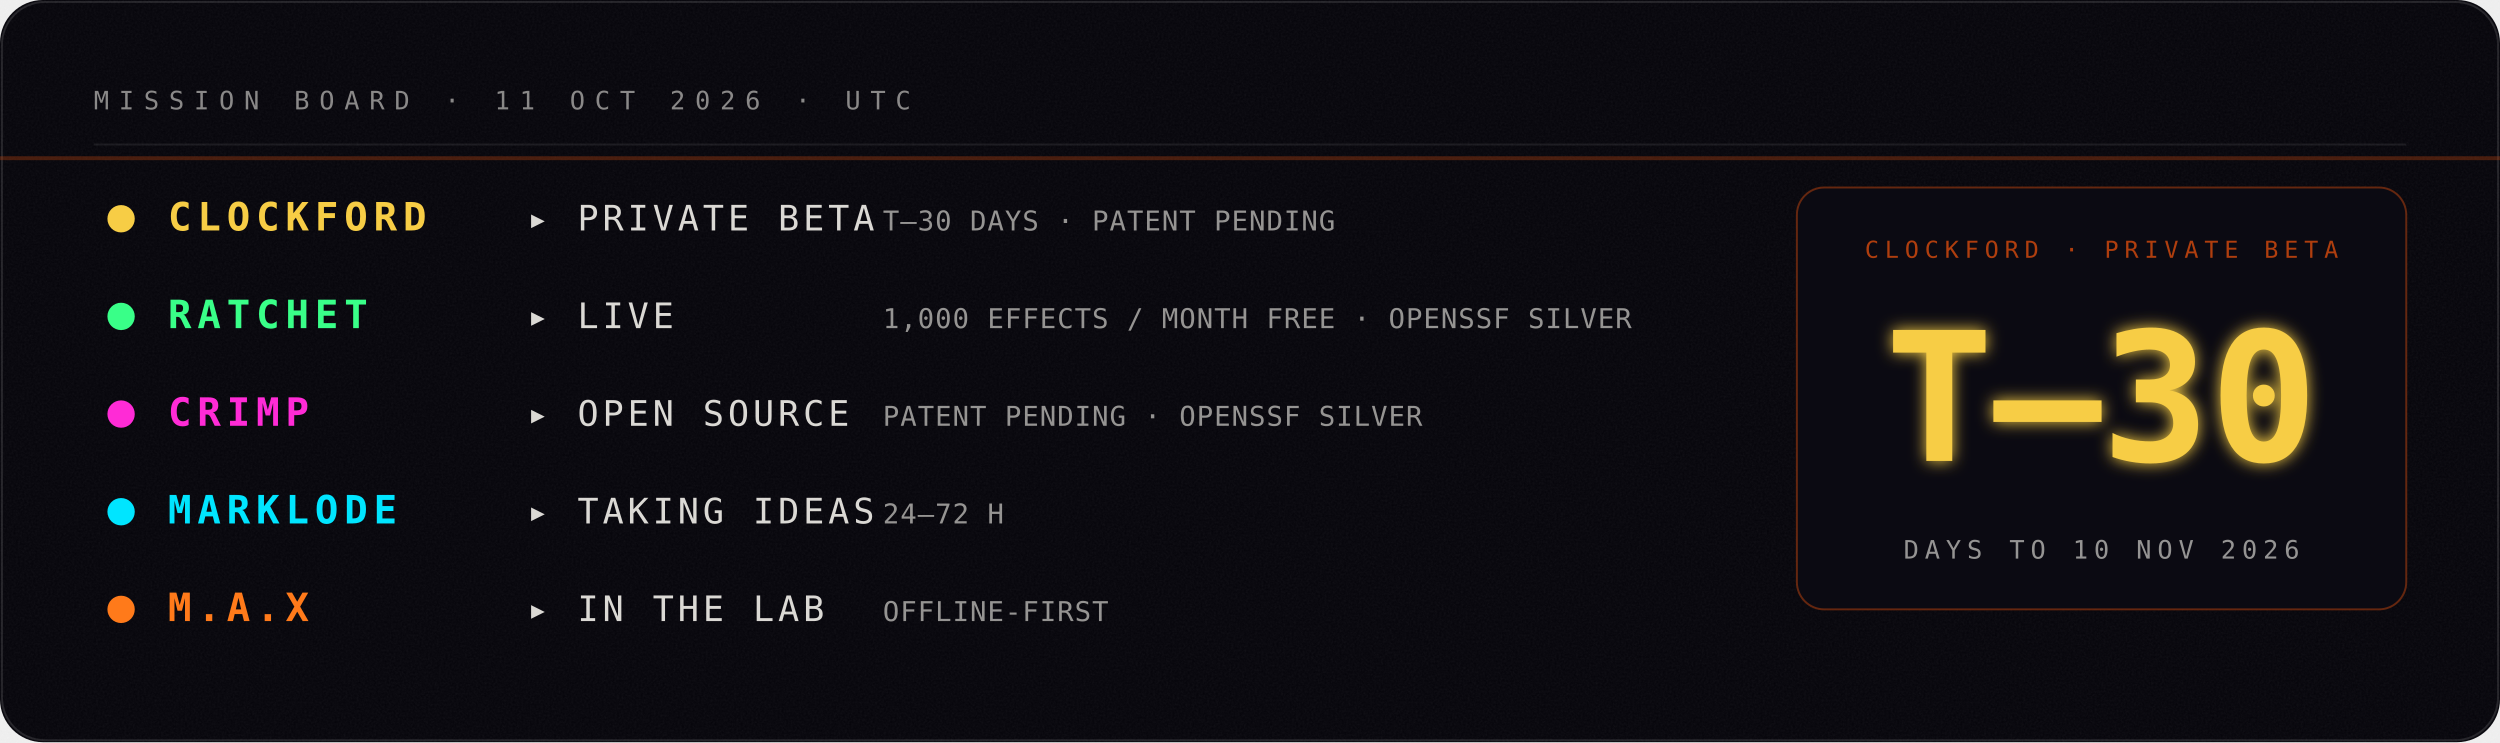
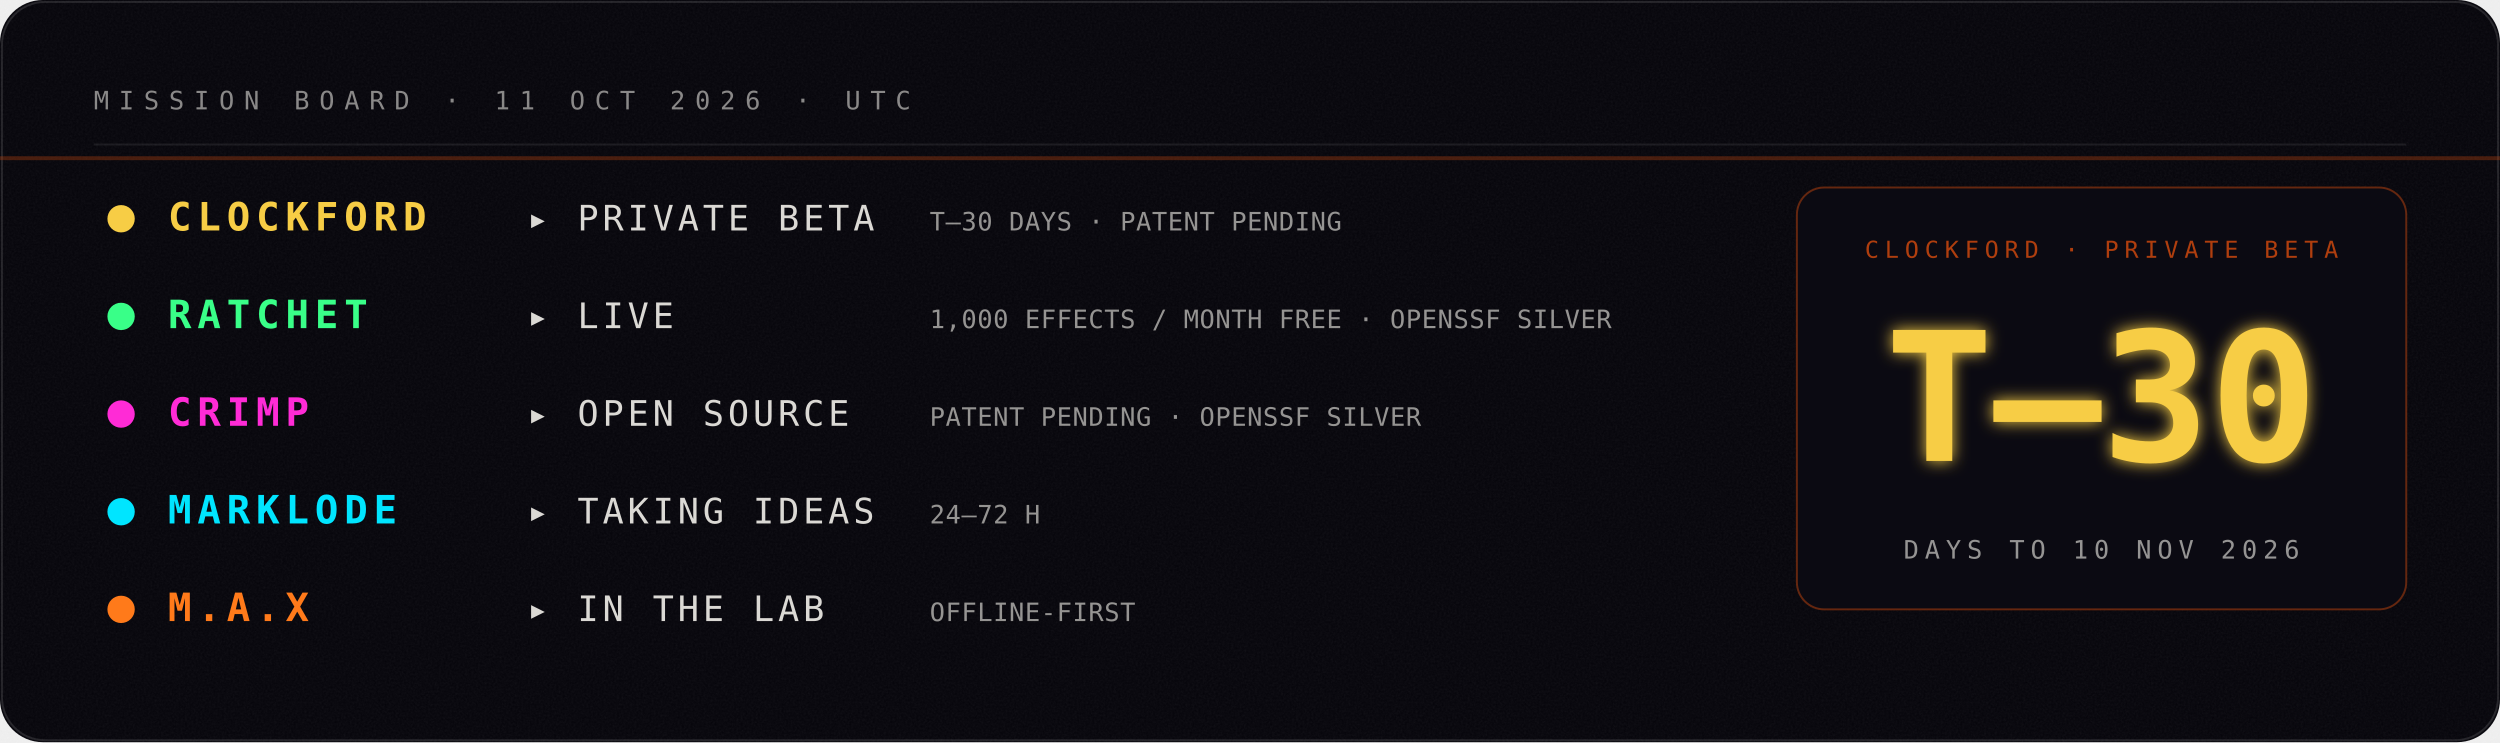
<svg xmlns="http://www.w3.org/2000/svg" viewBox="0 0 1280 380" width="1280" height="380" role="img" aria-label="Mission board: Clockford private beta in 30 days; Ratchet live; Crimp open source; Marklode taking ideas; M.A.X in the lab.">
  <defs>
    <filter id="glow" x="-40%" y="-40%" width="180%" height="180%">
      <feGaussianBlur stdDeviation="4" result="b" />
      <feMerge>
        <feMergeNode in="b" />
        <feMergeNode in="SourceGraphic" />
      </feMerge>
    </filter>
    <filter id="soft" x="-60%" y="-60%" width="220%" height="220%">
      <feGaussianBlur stdDeviation="22" />
    </filter>
    <filter id="grain" x="0" y="0" width="100%" height="100%">
      <feTurbulence type="fractalNoise" baseFrequency=".9" numOctaves="2" seed="4" />
      <feColorMatrix type="saturate" values="0" />
      <feComponentTransfer>
        <feFuncA type="table" tableValues="0 .06" />
      </feComponentTransfer>
    </filter>
  </defs>
  <rect width="1280" height="380" rx="22" fill="#05040a" />
  <rect width="1280" height="380" rx="22" filter="url(#grain)" />
  <rect x="1" y="1" width="1278" height="378" rx="22" fill="none" stroke="#fff" stroke-opacity=".12" />
  <text x="48.0" y="56.0" fill="#f2f0ea" fill-opacity="0.55" font-family="ui-monospace,SFMono-Regular,Menlo,Consolas,monospace" font-size="13" font-weight="400" text-anchor="start" letter-spacing="5">MISSION BOARD · 11 OCT 2026 · UTC</text>
  <line x1="48" y1="74" x2="1232" y2="74" stroke="#fff" stroke-opacity=".08" />
  <circle cx="62" cy="112" r="7" fill="#F7CD45">
    <animate attributeName="opacity" values="1;.3;1" dur="3.0s" repeatCount="indefinite" />
  </circle>
  <text x="86.0" y="118.0" fill="#F7CD45" fill-opacity="1" font-family="ui-monospace,SFMono-Regular,Menlo,Consolas,monospace" font-size="20" font-weight="700" text-anchor="start" letter-spacing="3">CLOCKFORD</text>
  <text x="270.0" y="118.0" fill="#f2f0ea" fill-opacity="0.9" font-family="ui-monospace,SFMono-Regular,Menlo,Consolas,monospace" font-size="18" font-weight="400" text-anchor="start" letter-spacing="2">▸ PRIVATE BETA</text>
-   <text x="452.0" y="118.0" fill="#f2f0ea" fill-opacity="0.6" font-family="ui-monospace,SFMono-Regular,Menlo,Consolas,monospace" font-size="14" font-weight="400" text-anchor="start" letter-spacing="0.5">T–30 DAYS · PATENT PENDING</text>
+   <text x="476.0" y="118.0" fill="#f2f0ea" fill-opacity="0.6" font-family="ui-monospace,SFMono-Regular,Menlo,Consolas,monospace" font-size="13" font-weight="400" text-anchor="start" letter-spacing="0.3">T–30 DAYS · PATENT PENDING</text>
  <circle cx="62" cy="162" r="7" fill="#39ff88">
    <animate attributeName="opacity" values="1;.3;1" dur="3.5s" repeatCount="indefinite" />
  </circle>
  <text x="86.0" y="168.0" fill="#39ff88" fill-opacity="1" font-family="ui-monospace,SFMono-Regular,Menlo,Consolas,monospace" font-size="20" font-weight="700" text-anchor="start" letter-spacing="3">RATCHET</text>
  <text x="270.0" y="168.0" fill="#f2f0ea" fill-opacity="0.9" font-family="ui-monospace,SFMono-Regular,Menlo,Consolas,monospace" font-size="18" font-weight="400" text-anchor="start" letter-spacing="2">▸ LIVE</text>
-   <text x="452.0" y="168.0" fill="#f2f0ea" fill-opacity="0.6" font-family="ui-monospace,SFMono-Regular,Menlo,Consolas,monospace" font-size="14" font-weight="400" text-anchor="start" letter-spacing="0.5">1,000 EFFECTS / MONTH FREE · OPENSSF SILVER</text>
+   <text x="476.0" y="168.0" fill="#f2f0ea" fill-opacity="0.6" font-family="ui-monospace,SFMono-Regular,Menlo,Consolas,monospace" font-size="13" font-weight="400" text-anchor="start" letter-spacing="0.3">1,000 EFFECTS / MONTH FREE · OPENSSF SILVER</text>
  <circle cx="62" cy="212" r="7" fill="#ff2bd6">
    <animate attributeName="opacity" values="1;.3;1" dur="4.0s" repeatCount="indefinite" />
  </circle>
  <text x="86.0" y="218.0" fill="#ff2bd6" fill-opacity="1" font-family="ui-monospace,SFMono-Regular,Menlo,Consolas,monospace" font-size="20" font-weight="700" text-anchor="start" letter-spacing="3">CRIMP</text>
  <text x="270.0" y="218.0" fill="#f2f0ea" fill-opacity="0.9" font-family="ui-monospace,SFMono-Regular,Menlo,Consolas,monospace" font-size="18" font-weight="400" text-anchor="start" letter-spacing="2">▸ OPEN SOURCE</text>
-   <text x="452.0" y="218.0" fill="#f2f0ea" fill-opacity="0.6" font-family="ui-monospace,SFMono-Regular,Menlo,Consolas,monospace" font-size="14" font-weight="400" text-anchor="start" letter-spacing="0.5">PATENT PENDING · OPENSSF SILVER</text>
+   <text x="476.0" y="218.0" fill="#f2f0ea" fill-opacity="0.6" font-family="ui-monospace,SFMono-Regular,Menlo,Consolas,monospace" font-size="13" font-weight="400" text-anchor="start" letter-spacing="0.3">PATENT PENDING · OPENSSF SILVER</text>
  <circle cx="62" cy="262" r="7" fill="#00e5ff">
    <animate attributeName="opacity" values="1;.3;1" dur="4.5s" repeatCount="indefinite" />
  </circle>
  <text x="86.0" y="268.0" fill="#00e5ff" fill-opacity="1" font-family="ui-monospace,SFMono-Regular,Menlo,Consolas,monospace" font-size="20" font-weight="700" text-anchor="start" letter-spacing="3">MARKLODE</text>
  <text x="270.0" y="268.0" fill="#f2f0ea" fill-opacity="0.9" font-family="ui-monospace,SFMono-Regular,Menlo,Consolas,monospace" font-size="18" font-weight="400" text-anchor="start" letter-spacing="2">▸ TAKING IDEAS</text>
-   <text x="452.0" y="268.0" fill="#f2f0ea" fill-opacity="0.6" font-family="ui-monospace,SFMono-Regular,Menlo,Consolas,monospace" font-size="14" font-weight="400" text-anchor="start" letter-spacing="0.5">24–72 H</text>
+   <text x="476.0" y="268.0" fill="#f2f0ea" fill-opacity="0.6" font-family="ui-monospace,SFMono-Regular,Menlo,Consolas,monospace" font-size="13" font-weight="400" text-anchor="start" letter-spacing="0.3">24–72 H</text>
  <circle cx="62" cy="312" r="7" fill="#ff7a1a">
    <animate attributeName="opacity" values="1;.3;1" dur="5.0s" repeatCount="indefinite" />
  </circle>
  <text x="86.0" y="318.0" fill="#ff7a1a" fill-opacity="1" font-family="ui-monospace,SFMono-Regular,Menlo,Consolas,monospace" font-size="20" font-weight="700" text-anchor="start" letter-spacing="3">M.A.X</text>
  <text x="270.0" y="318.0" fill="#f2f0ea" fill-opacity="0.9" font-family="ui-monospace,SFMono-Regular,Menlo,Consolas,monospace" font-size="18" font-weight="400" text-anchor="start" letter-spacing="2">▸ IN THE LAB</text>
-   <text x="452.0" y="318.0" fill="#f2f0ea" fill-opacity="0.6" font-family="ui-monospace,SFMono-Regular,Menlo,Consolas,monospace" font-size="14" font-weight="400" text-anchor="start" letter-spacing="0.5">OFFLINE-FIRST</text>
+   <text x="476.0" y="318.0" fill="#f2f0ea" fill-opacity="0.6" font-family="ui-monospace,SFMono-Regular,Menlo,Consolas,monospace" font-size="13" font-weight="400" text-anchor="start" letter-spacing="0.3">OFFLINE-FIRST</text>
  <rect x="920" y="96" width="312" height="216" rx="14" fill="#0b0a12" stroke="#c1440e" stroke-opacity=".5" />
  <text x="1076.0" y="132.0" fill="#c1440e" fill-opacity="0.9" font-family="ui-monospace,SFMono-Regular,Menlo,Consolas,monospace" font-size="12" font-weight="400" text-anchor="middle" letter-spacing="3">CLOCKFORD · PRIVATE BETA</text>
  <text x="1076.0" y="236.0" fill="#F7CD45" fill-opacity="1" font-family="ui-monospace,SFMono-Regular,Menlo,Consolas,monospace" font-size="92" font-weight="900" text-anchor="middle" letter-spacing="0" filter="url(#glow)">T–30</text>
  <text x="1076.0" y="286.0" fill="#f2f0ea" fill-opacity="0.6" font-family="ui-monospace,SFMono-Regular,Menlo,Consolas,monospace" font-size="13" font-weight="400" text-anchor="middle" letter-spacing="3">DAYS TO 10 NOV 2026</text>
  <rect x="0" y="80" width="1280" height="2" fill="#c1440e" opacity=".35">
    <animate attributeName="y" values="80;350;80" dur="6s" repeatCount="indefinite" />
  </rect>
</svg>
